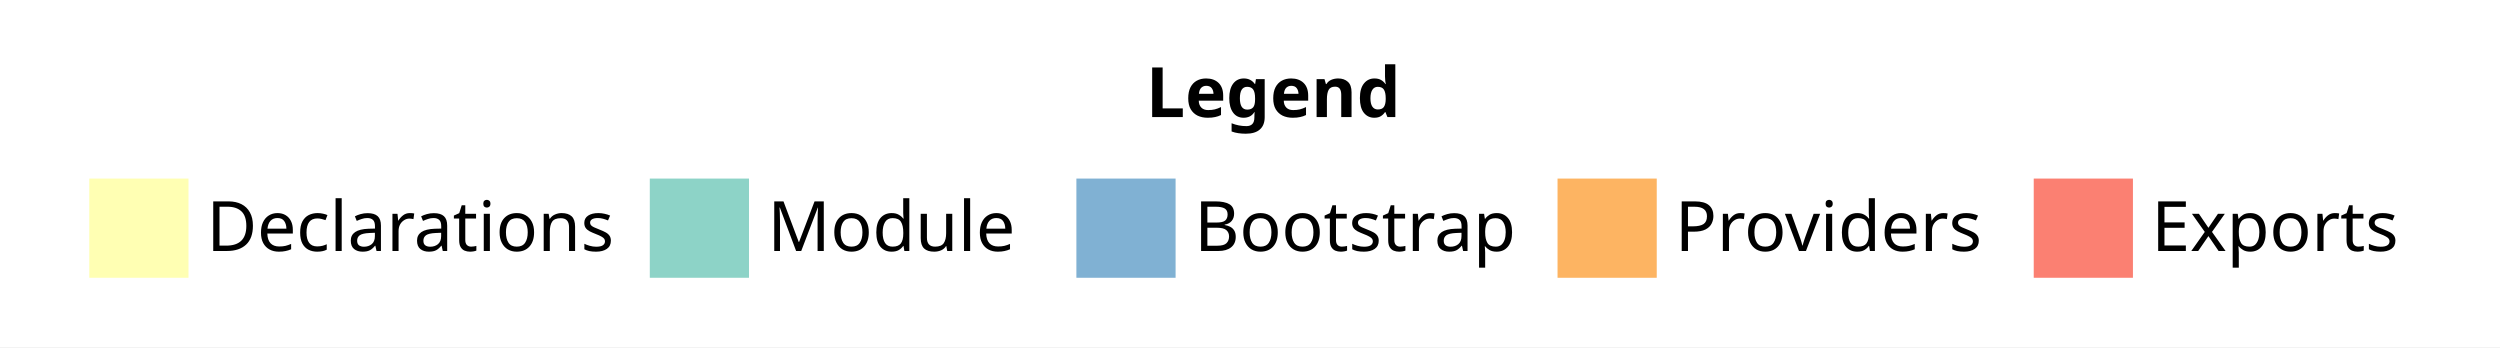
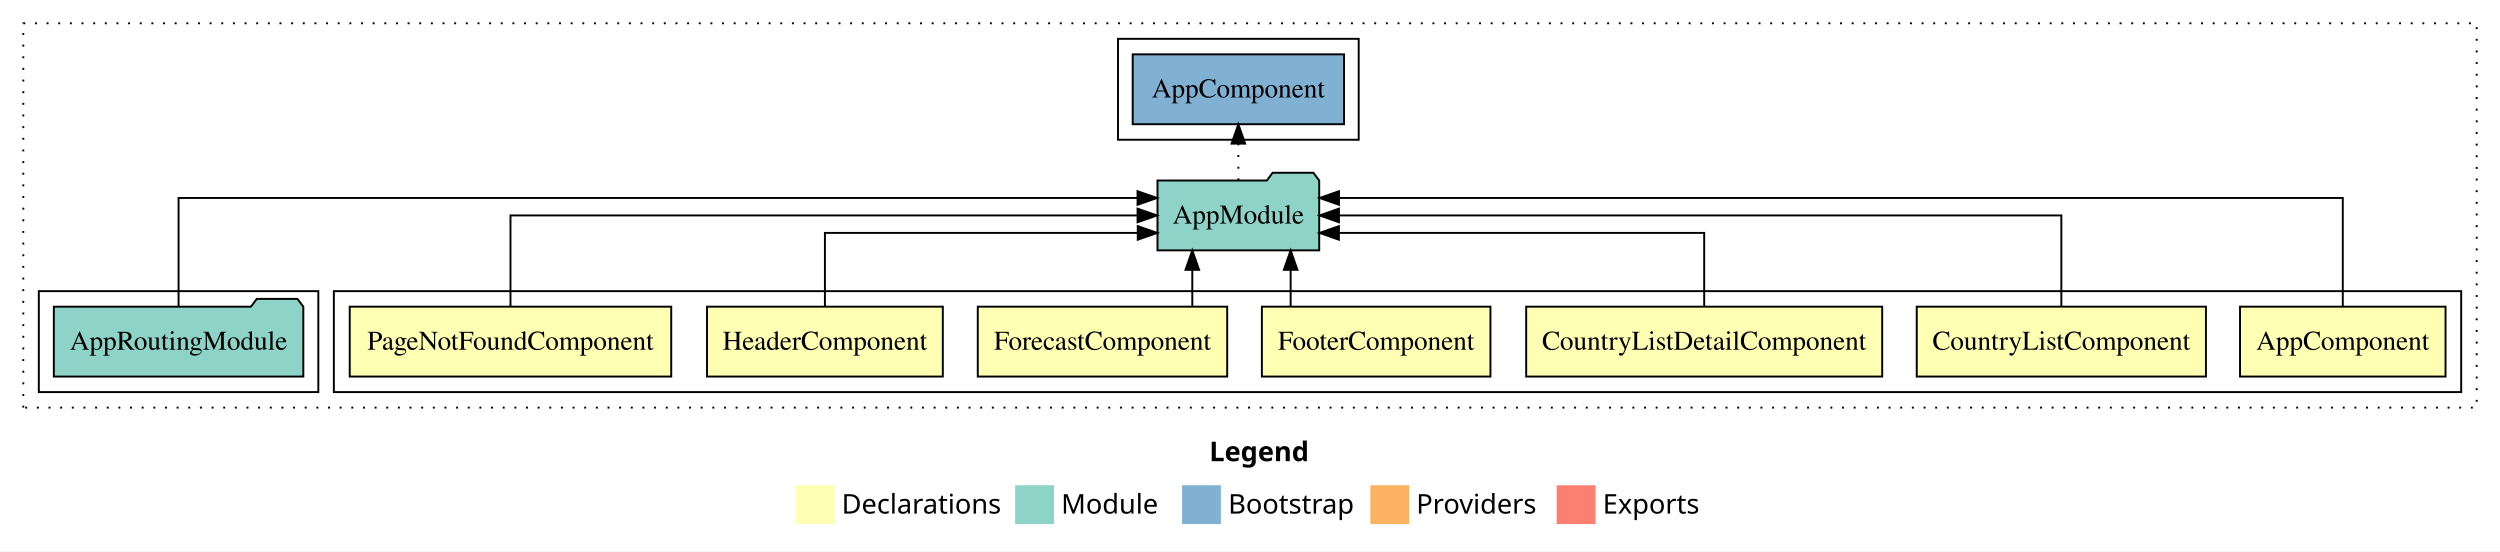
- <svg xmlns="http://www.w3.org/2000/svg" width="504pt" height="70pt" viewBox="0.00 0.00 504.00 70.00">
-   <g id="graph0" class="graph" transform="scale(1 1) rotate(0) translate(4 66)">
-     <polygon fill="white" stroke="transparent" points="-4,4 -4,-66 500,-66 500,4 -4,4" />
-     <text text-anchor="start" x="227.01" y="-42.4" font-family="sans-serif" font-weight="bold" font-size="14.00">Legend</text>
-     <polygon fill="#ffffb3" stroke="transparent" points="14,-10 14,-30 34,-30 34,-10 14,-10" />
-     <text text-anchor="start" x="37.63" y="-15.4" font-family="sans-serif" font-size="14.00">  Declarations</text>
-     <polygon fill="#8dd3c7" stroke="transparent" points="127,-10 127,-30 147,-30 147,-10 127,-10" />
-     <text text-anchor="start" x="150.73" y="-15.4" font-family="sans-serif" font-size="14.00">  Module</text>
-     <polygon fill="#80b1d3" stroke="transparent" points="213,-10 213,-30 233,-30 233,-10 213,-10" />
-     <text text-anchor="start" x="236.78" y="-15.4" font-family="sans-serif" font-size="14.00">  Bootstrap</text>
-     <polygon fill="#fdb462" stroke="transparent" points="310,-10 310,-30 330,-30 330,-10 310,-10" />
-     <text text-anchor="start" x="333.67" y="-15.4" font-family="sans-serif" font-size="14.00">  Providers</text>
-     <polygon fill="#fb8072" stroke="transparent" points="406,-10 406,-30 426,-30 426,-10 406,-10" />
-     <text text-anchor="start" x="429.73" y="-15.4" font-family="sans-serif" font-size="14.00">  Exports</text>
+ <svg xmlns="http://www.w3.org/2000/svg" width="1288pt" height="284pt" viewBox="0.00 0.00 1288.00 284.00">
+   <g id="graph0" class="graph" transform="scale(1 1) rotate(0) translate(4 280)">
+     <polygon fill="white" stroke="transparent" points="-4,4 -4,-280 1284,-280 1284,4 -4,4" />
+     <text text-anchor="start" x="619.01" y="-42.4" font-family="sans-serif" font-weight="bold" font-size="14.00">Legend</text>
+     <polygon fill="#ffffb3" stroke="transparent" points="406,-10 406,-30 426,-30 426,-10 406,-10" />
+     <text text-anchor="start" x="429.63" y="-15.4" font-family="sans-serif" font-size="14.00">  Declarations</text>
+     <polygon fill="#8dd3c7" stroke="transparent" points="519,-10 519,-30 539,-30 539,-10 519,-10" />
+     <text text-anchor="start" x="542.73" y="-15.4" font-family="sans-serif" font-size="14.00">  Module</text>
+     <polygon fill="#80b1d3" stroke="transparent" points="605,-10 605,-30 625,-30 625,-10 605,-10" />
+     <text text-anchor="start" x="628.78" y="-15.4" font-family="sans-serif" font-size="14.00">  Bootstrap</text>
+     <polygon fill="#fdb462" stroke="transparent" points="702,-10 702,-30 722,-30 722,-10 702,-10" />
+     <text text-anchor="start" x="725.67" y="-15.4" font-family="sans-serif" font-size="14.00">  Providers</text>
+     <polygon fill="#fb8072" stroke="transparent" points="798,-10 798,-30 818,-30 818,-10 798,-10" />
+     <text text-anchor="start" x="821.73" y="-15.4" font-family="sans-serif" font-size="14.00">  Exports</text>
+     <g id="clust1" class="cluster">
+       <polygon fill="none" stroke="black" stroke-dasharray="1,5" points="8,-70 8,-268 1272,-268 1272,-70 8,-70" />
+     </g>
+     <g id="clust2" class="cluster">
+       <polygon fill="none" stroke="black" points="168,-78 168,-130 1264,-130 1264,-78 168,-78" />
+     </g>
+     <g id="clust10" class="cluster">
+       <polygon fill="none" stroke="black" points="16,-78 16,-130 160,-130 160,-78 16,-78" />
+     </g>
+     <g id="clust12" class="cluster">
+       <polygon fill="none" stroke="black" points="572,-208 572,-260 696,-260 696,-208 572,-208" />
+     </g>
+     <g id="node1" class="node">
+       <polygon fill="#ffffb3" stroke="black" points="1255.94,-122 1150.06,-122 1150.06,-86 1255.94,-86 1255.94,-122" />
+       <text text-anchor="middle" x="1203" y="-99.8" font-family="Times,serif" font-size="14.00">AppComponent</text>
+     </g>
+     <g id="node8" class="node">
+       <polygon fill="#8dd3c7" stroke="black" points="675.66,-187 672.66,-191 651.66,-191 648.66,-187 592.34,-187 592.34,-151 675.66,-151 675.66,-187" />
+       <text text-anchor="middle" x="634" y="-164.8" font-family="Times,serif" font-size="14.00">AppModule</text>
+     </g>
+     <g id="edge1" class="edge">
+       <path fill="none" stroke="black" d="M1203,-122.29C1203,-144.21 1203,-178 1203,-178 1203,-178 685.84,-178 685.84,-178" />
+       <polygon fill="black" stroke="black" points="685.84,-174.5 675.84,-178 685.84,-181.5 685.84,-174.5" />
+     </g>
+     <g id="node2" class="node">
+       <polygon fill="#ffffb3" stroke="black" points="1132.5,-122 983.5,-122 983.5,-86 1132.5,-86 1132.5,-122" />
+       <text text-anchor="middle" x="1058" y="-99.8" font-family="Times,serif" font-size="14.00">CountryListComponent</text>
+     </g>
+     <g id="edge2" class="edge">
+       <path fill="none" stroke="black" d="M1058,-122.11C1058,-141.34 1058,-169 1058,-169 1058,-169 685.82,-169 685.82,-169" />
+       <polygon fill="black" stroke="black" points="685.82,-165.5 675.82,-169 685.82,-172.5 685.82,-165.5" />
+     </g>
+     <g id="node3" class="node">
+       <polygon fill="#ffffb3" stroke="black" points="965.71,-122 782.29,-122 782.29,-86 965.71,-86 965.71,-122" />
+       <text text-anchor="middle" x="874" y="-99.8" font-family="Times,serif" font-size="14.00">CountryListDetailComponent</text>
+     </g>
+     <g id="edge3" class="edge">
+       <path fill="none" stroke="black" d="M874,-122.03C874,-138.4 874,-160 874,-160 874,-160 685.8,-160 685.8,-160" />
+       <polygon fill="black" stroke="black" points="685.8,-156.5 675.8,-160 685.8,-163.5 685.8,-156.5" />
+     </g>
+     <g id="node4" class="node">
+       <polygon fill="#ffffb3" stroke="black" points="763.88,-122 646.12,-122 646.12,-86 763.88,-86 763.88,-122" />
+       <text text-anchor="middle" x="705" y="-99.8" font-family="Times,serif" font-size="14.00">FooterComponent</text>
+     </g>
+     <g id="edge4" class="edge">
+       <path fill="none" stroke="black" d="M660.94,-122.11C660.94,-122.11 660.94,-140.99 660.94,-140.99" />
+       <polygon fill="black" stroke="black" points="657.44,-140.99 660.94,-150.99 664.44,-140.99 657.44,-140.99" />
+     </g>
+     <g id="node5" class="node">
+       <polygon fill="#ffffb3" stroke="black" points="628.25,-122 499.75,-122 499.75,-86 628.25,-86 628.25,-122" />
+       <text text-anchor="middle" x="564" y="-99.8" font-family="Times,serif" font-size="14.00">ForecastComponent</text>
+     </g>
+     <g id="edge5" class="edge">
+       <path fill="none" stroke="black" d="M610.27,-122.11C610.27,-122.11 610.27,-140.99 610.27,-140.99" />
+       <polygon fill="black" stroke="black" points="606.77,-140.99 610.27,-150.99 613.77,-140.99 606.77,-140.99" />
+     </g>
+     <g id="node6" class="node">
+       <polygon fill="#ffffb3" stroke="black" points="481.74,-122 360.26,-122 360.26,-86 481.74,-86 481.74,-122" />
+       <text text-anchor="middle" x="421" y="-99.8" font-family="Times,serif" font-size="14.00">HeaderComponent</text>
+     </g>
+     <g id="edge6" class="edge">
+       <path fill="none" stroke="black" d="M421,-122.03C421,-138.4 421,-160 421,-160 421,-160 582.17,-160 582.17,-160" />
+       <polygon fill="black" stroke="black" points="582.17,-163.5 592.17,-160 582.17,-156.5 582.17,-163.5" />
+     </g>
+     <g id="node7" class="node">
+       <polygon fill="#ffffb3" stroke="black" points="341.82,-122 176.18,-122 176.18,-86 341.82,-86 341.82,-122" />
+       <text text-anchor="middle" x="259" y="-99.8" font-family="Times,serif" font-size="14.00">PageNotFoundComponent</text>
+     </g>
+     <g id="edge7" class="edge">
+       <path fill="none" stroke="black" d="M259,-122.11C259,-141.34 259,-169 259,-169 259,-169 582.07,-169 582.07,-169" />
+       <polygon fill="black" stroke="black" points="582.07,-172.5 592.07,-169 582.07,-165.5 582.07,-172.5" />
+     </g>
+     <g id="node10" class="node">
+       <polygon fill="#80b1d3" stroke="black" points="688.44,-252 579.56,-252 579.56,-216 688.44,-216 688.44,-252" />
+       <text text-anchor="middle" x="634" y="-229.8" font-family="Times,serif" font-size="14.00">AppComponent </text>
+     </g>
+     <g id="edge9" class="edge">
+       <path fill="none" stroke="black" stroke-dasharray="1,5" d="M634,-187.11C634,-187.11 634,-205.99 634,-205.99" />
+       <polygon fill="black" stroke="black" points="630.5,-205.99 634,-215.99 637.5,-205.99 630.5,-205.99" />
+     </g>
+     <g id="node9" class="node">
+       <polygon fill="#8dd3c7" stroke="black" points="152.27,-122 149.27,-126 128.27,-126 125.27,-122 23.73,-122 23.73,-86 152.27,-86 152.27,-122" />
+       <text text-anchor="middle" x="88" y="-99.8" font-family="Times,serif" font-size="14.00">AppRoutingModule</text>
+     </g>
+     <g id="edge8" class="edge">
+       <path fill="none" stroke="black" d="M88,-122.29C88,-144.21 88,-178 88,-178 88,-178 582.06,-178 582.06,-178" />
+       <polygon fill="black" stroke="black" points="582.06,-181.5 592.06,-178 582.06,-174.5 582.06,-181.5" />
+     </g>
  </g>
</svg>
